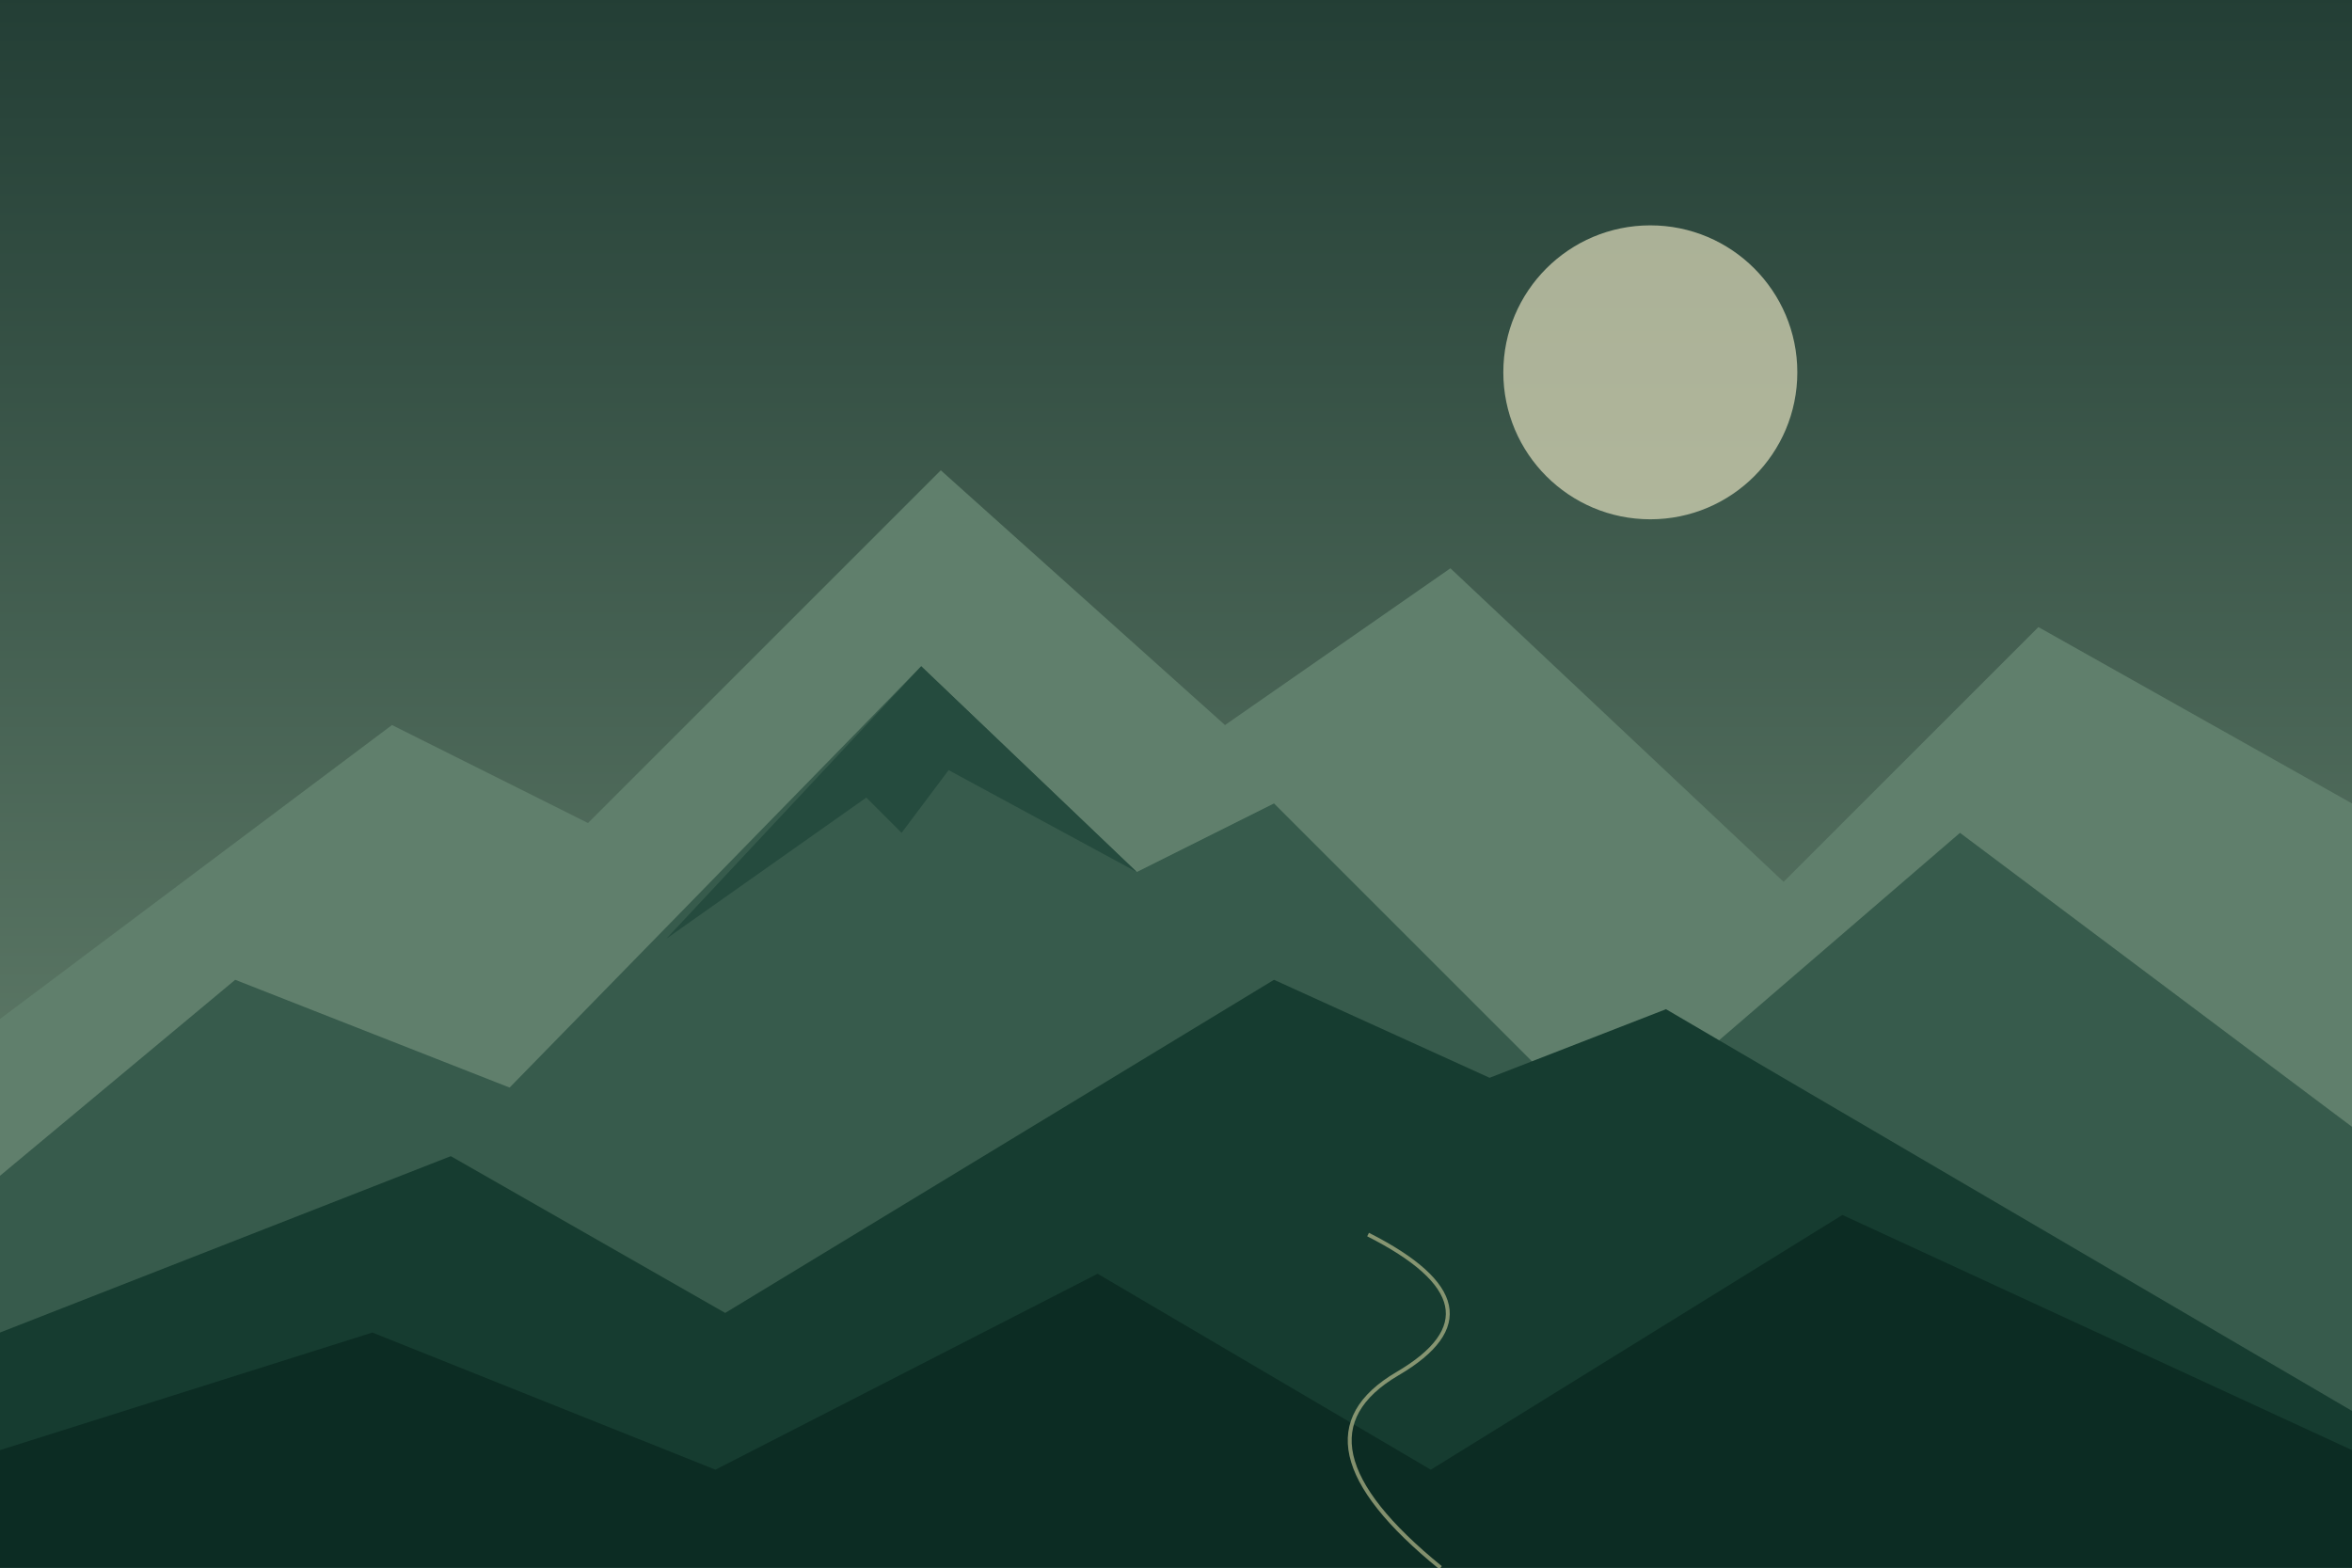
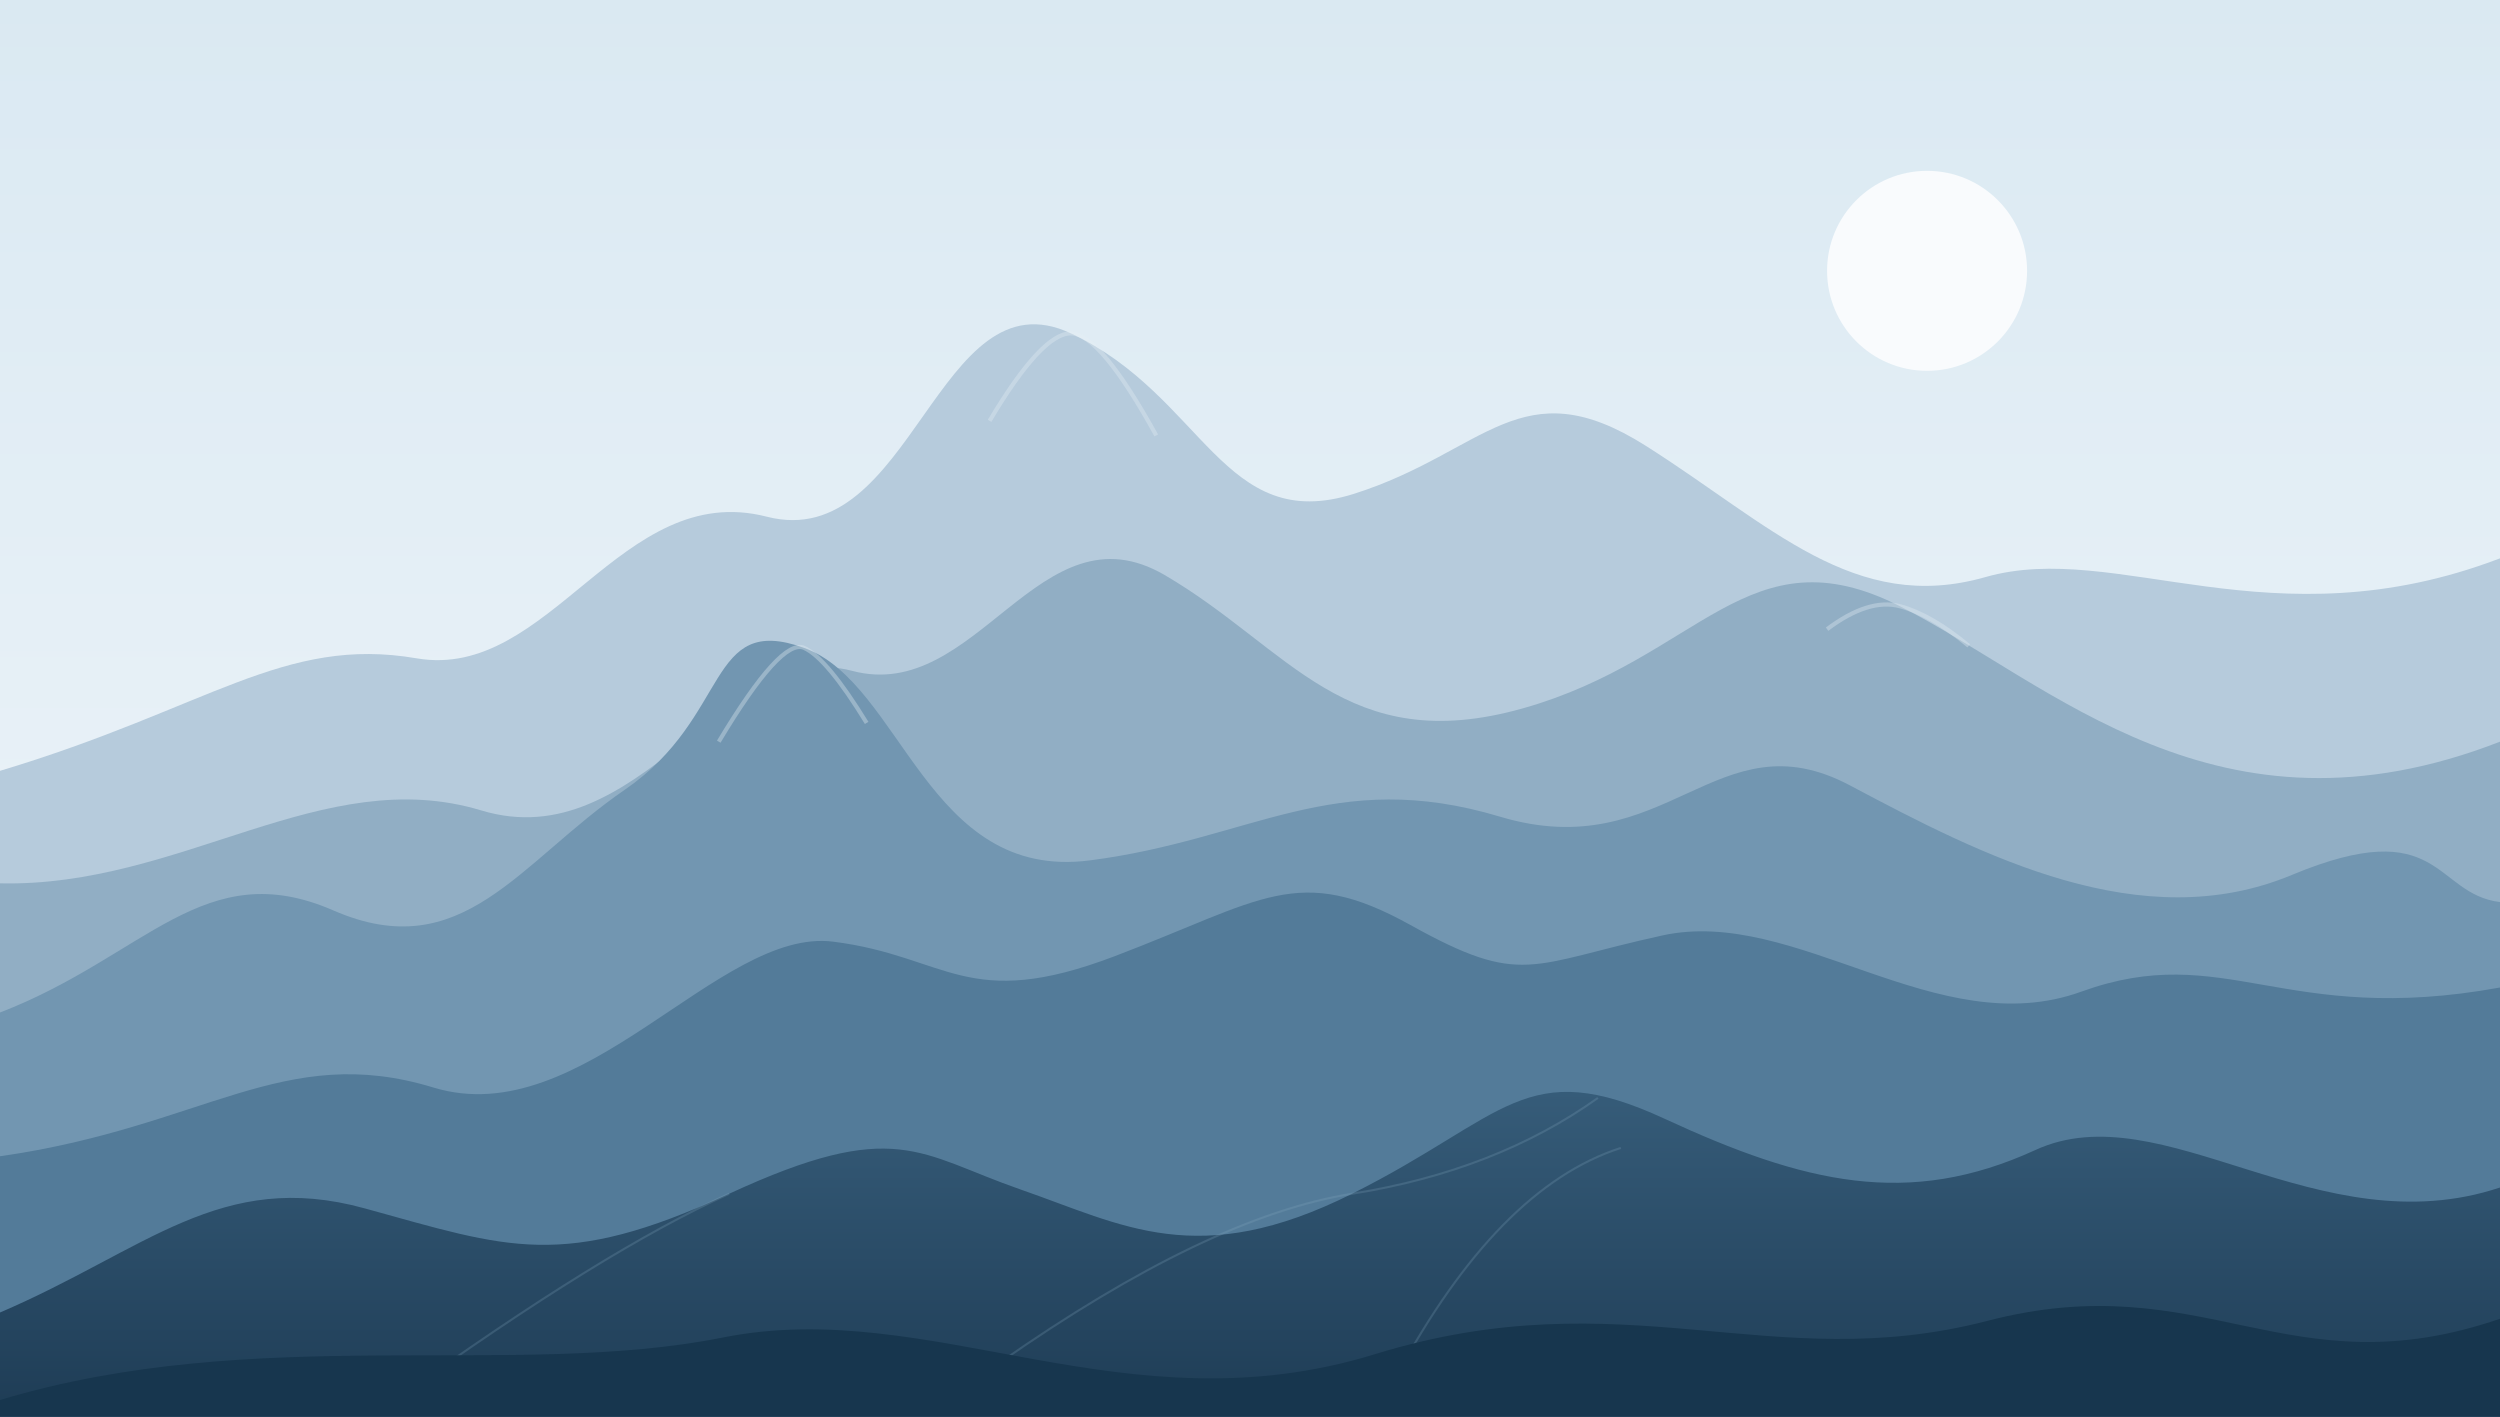
- <svg xmlns="http://www.w3.org/2000/svg" viewBox="0 0 1200 800">
+ <svg xmlns="http://www.w3.org/2000/svg" viewBox="0 0 1200 680">
  <defs>
    <linearGradient id="sky" x2="0" y2="1">
-       <stop stop-color="#233e35" />
-       <stop offset="1" stop-color="#75917b" />
+       <stop stop-color="#dae9f2" />
+       <stop offset="1" stop-color="#f3f7fb" />
+     </linearGradient>
+     <linearGradient id="front" x2="0" y2="1">
+       <stop stop-color="#365c79" />
+       <stop offset="1" stop-color="#1e3c55" />
    </linearGradient>
  </defs>
-   <path fill="url(#sky)" d="M0 0h1200v800H0z" />
-   <circle cx="842" cy="190" r="75" fill="#dfddbc" opacity=".7" />
-   <path fill="#607f6c" d="M0 520 200 370 300 420 480 240 625 370 740 290 910 450 1040 320 1200 410V800H0Z" />
-   <path fill="#375b4c" d="M0 600 120 500 260 555 470 340 580 445 650 410 820 580 1000 425 1200 575V800H0Z" />
-   <path fill="#254b3e" d="m340 479 130-139 110 105-96-52-24 32-18-18Z" />
-   <path fill="#163c30" d="M0 680 230 590 370 670 650 500 760 550 850 515 1200 720V800H0Z" />
-   <path fill="#0c2c23" d="M0 740 190 680 365 750 560 650 730 750 940 620 1200 740V800H0Z" />
-   <path d="M735 800q-80-65-22-99t-15-71" fill="none" stroke="#b5ba8d" stroke-width="2" opacity=".7" />
+   <path fill="url(#sky)" d="M0 0h1200v680H0z" />
+   <circle cx="925" cy="130" r="48" fill="#f9fbfd" />
+   <path fill="#b6cbdc" d="M0 370C100 340 136 305 200 316S298 230 368 248 450 130 514 160 587 257 650 237 730 176 790 214 890 295 953 277 1090 310 1200 268V680H0Z" />
+   <path fill="#91aec4" d="M0 424C87 426 155 366 231 389S349 306 409 322 499 241 559 276 646 364 731 340 839 254 912 291 1064 409 1200 356V680H0Z" />
+   <path fill="#7296b1" d="M0 486C70 459 98 410 160 437S249 414 300 379 339 294 386 311 445 423 523 413 640 368 720 392 824 343 888 377 1028 450 1100 420 1168 429 1200 433V680H0Z" />
+   <g fill="none" stroke="#e4edf4" stroke-width="2" opacity=".35">
+     <path d="M345 356q30-50 41-45t30 36M475 202q25-42 39-42t41 49M877 302q20-15 35-11t33 19" />
+   </g>
+   <path fill="#537b99" d="M0 555C98 541 136 500 208 522S345 445 400 452 464 486 535 459 623 414 677 444 734 463 798 449 930 501 999 476 1096 493 1200 474V680H0Z" />
+   <path fill="url(#front)" d="M0 630C70 600 106 561 175 580S270 610 350 573 441 554 490 571 575 610 649 573 732 506 799 537 916 580 977 552 1113 599 1200 570V680H0Z" />
+   <g fill="none" stroke="#88abc2" opacity=".22">
+     <path d="M480 654q100-70 169-81t118-46M670 661q49-91 108-110M190 672q100-72 160-99" />
+   </g>
+   <path fill="#17364e" d="M0 672C123 635 247 662 347 642S540 687 660 650 850 661 954 634 1098 668 1200 633V680H0Z" />
</svg>
